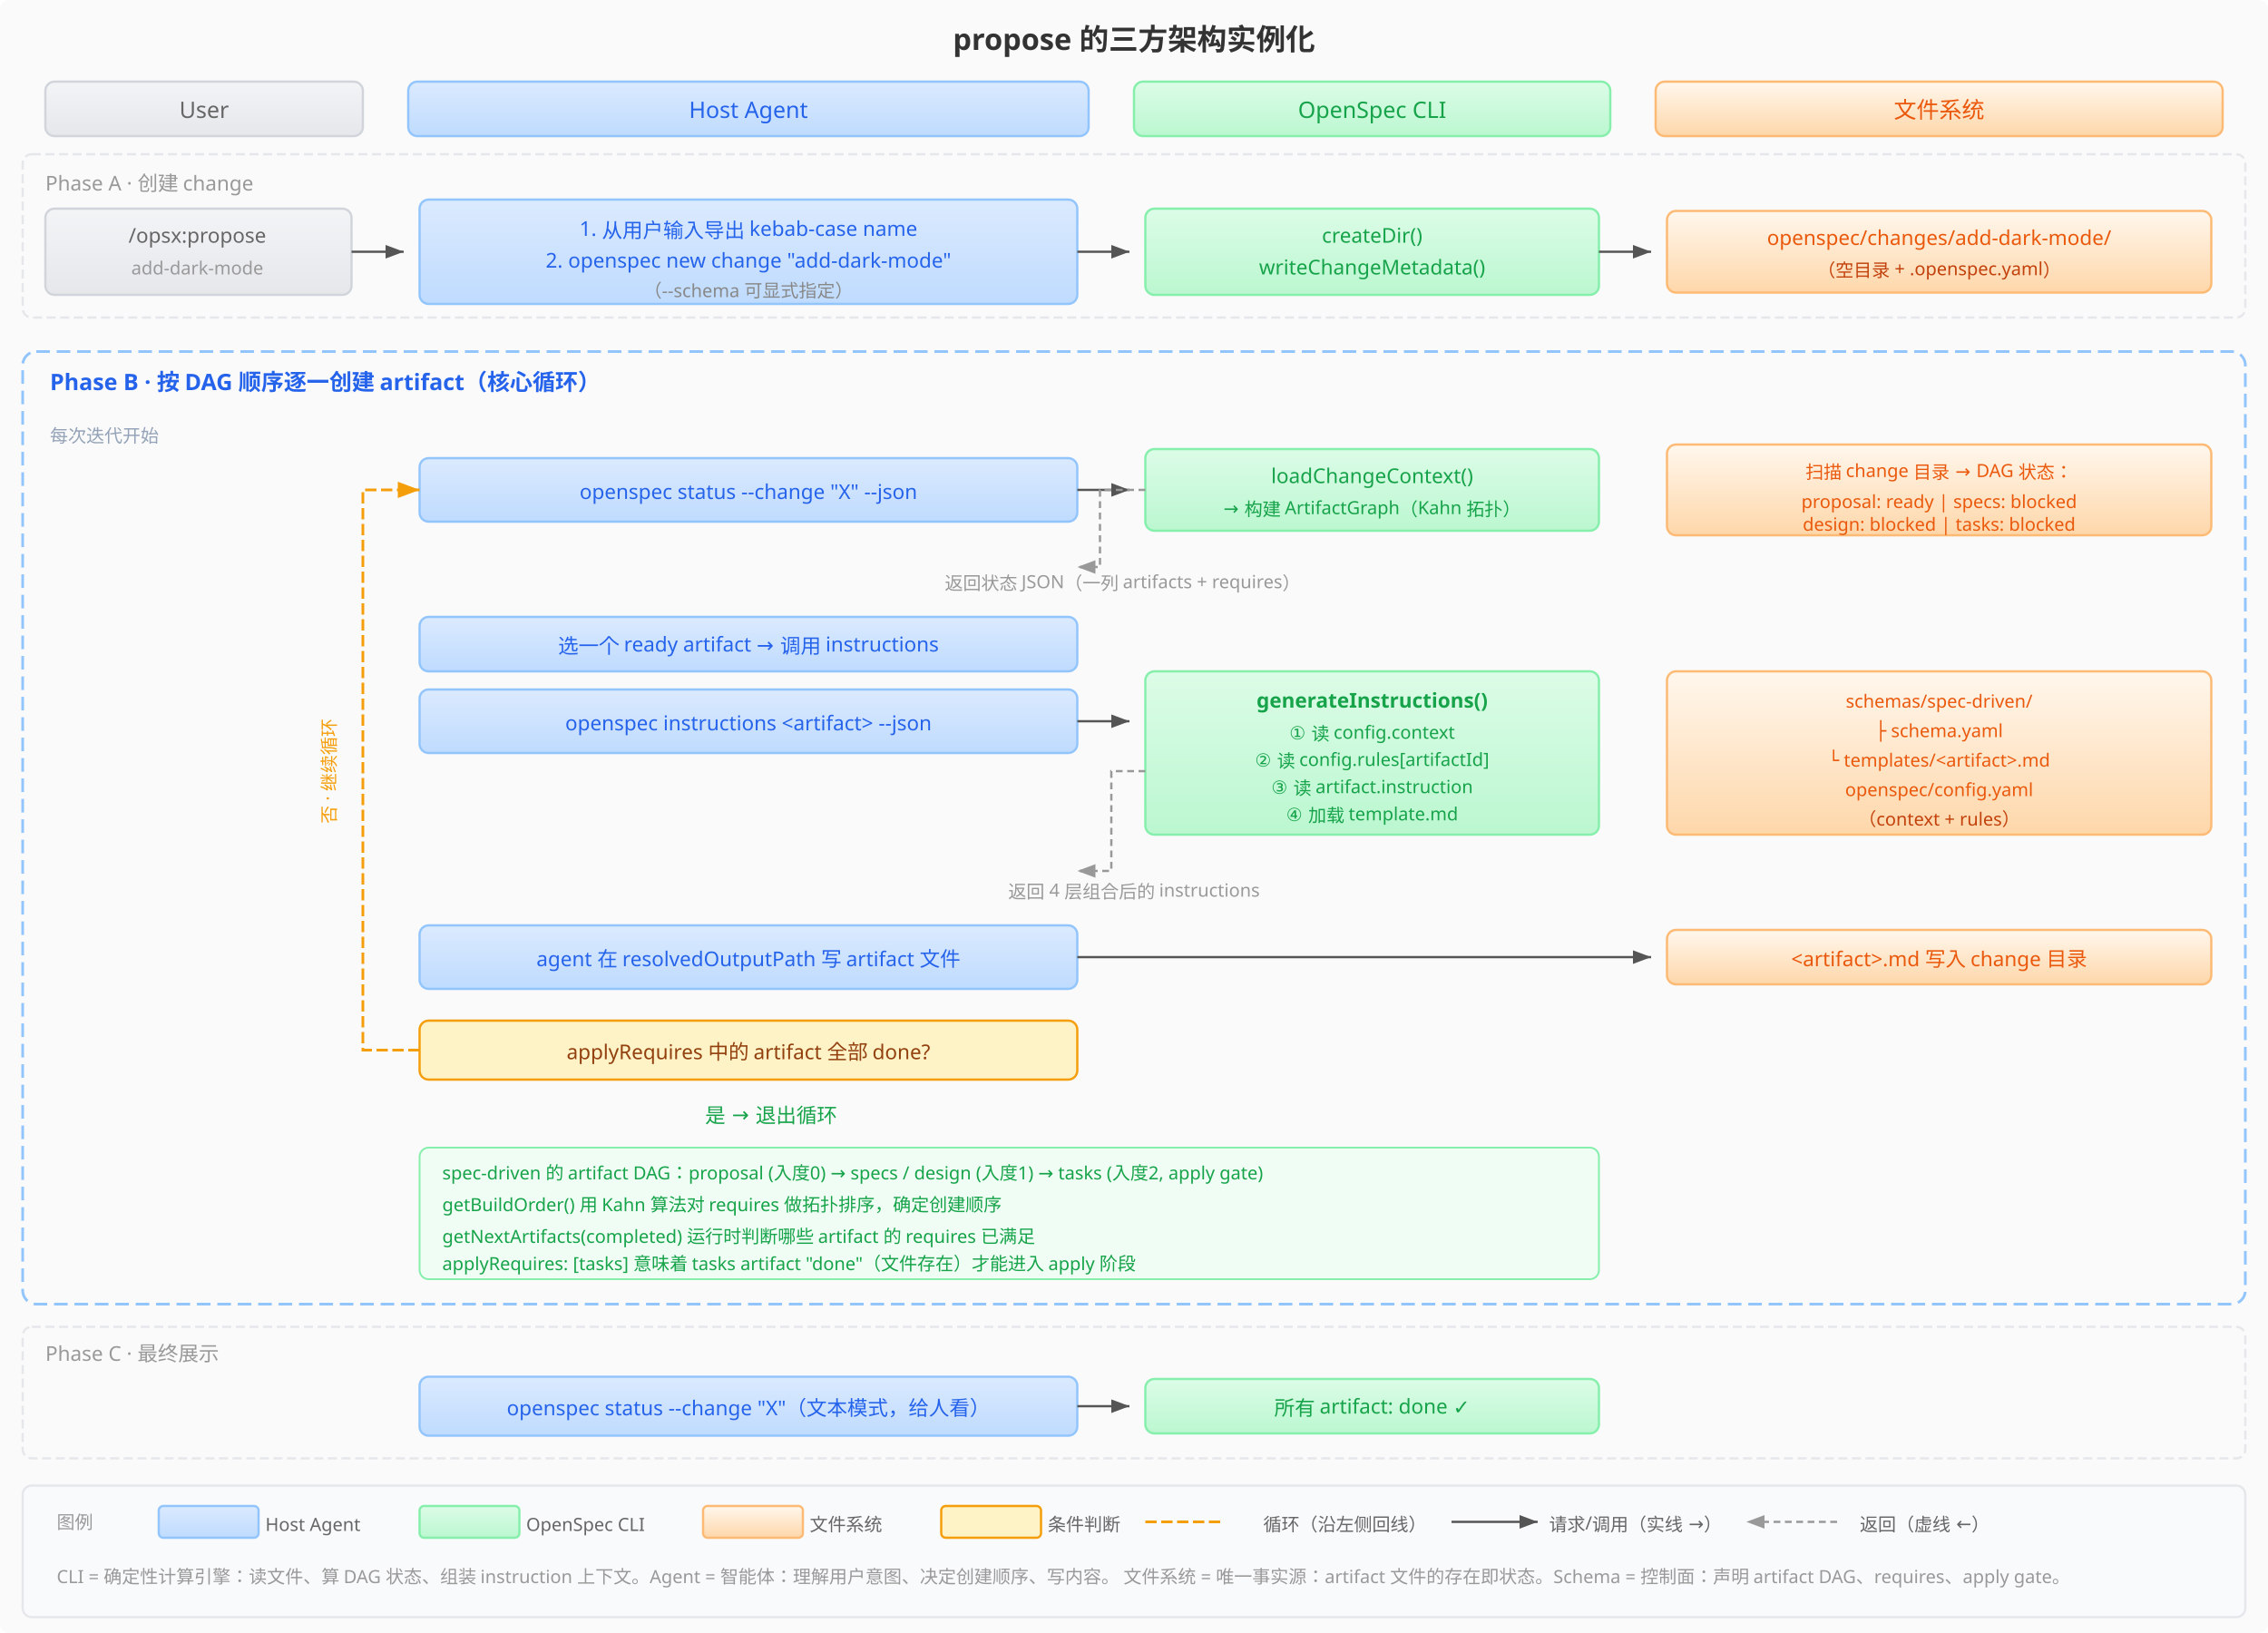
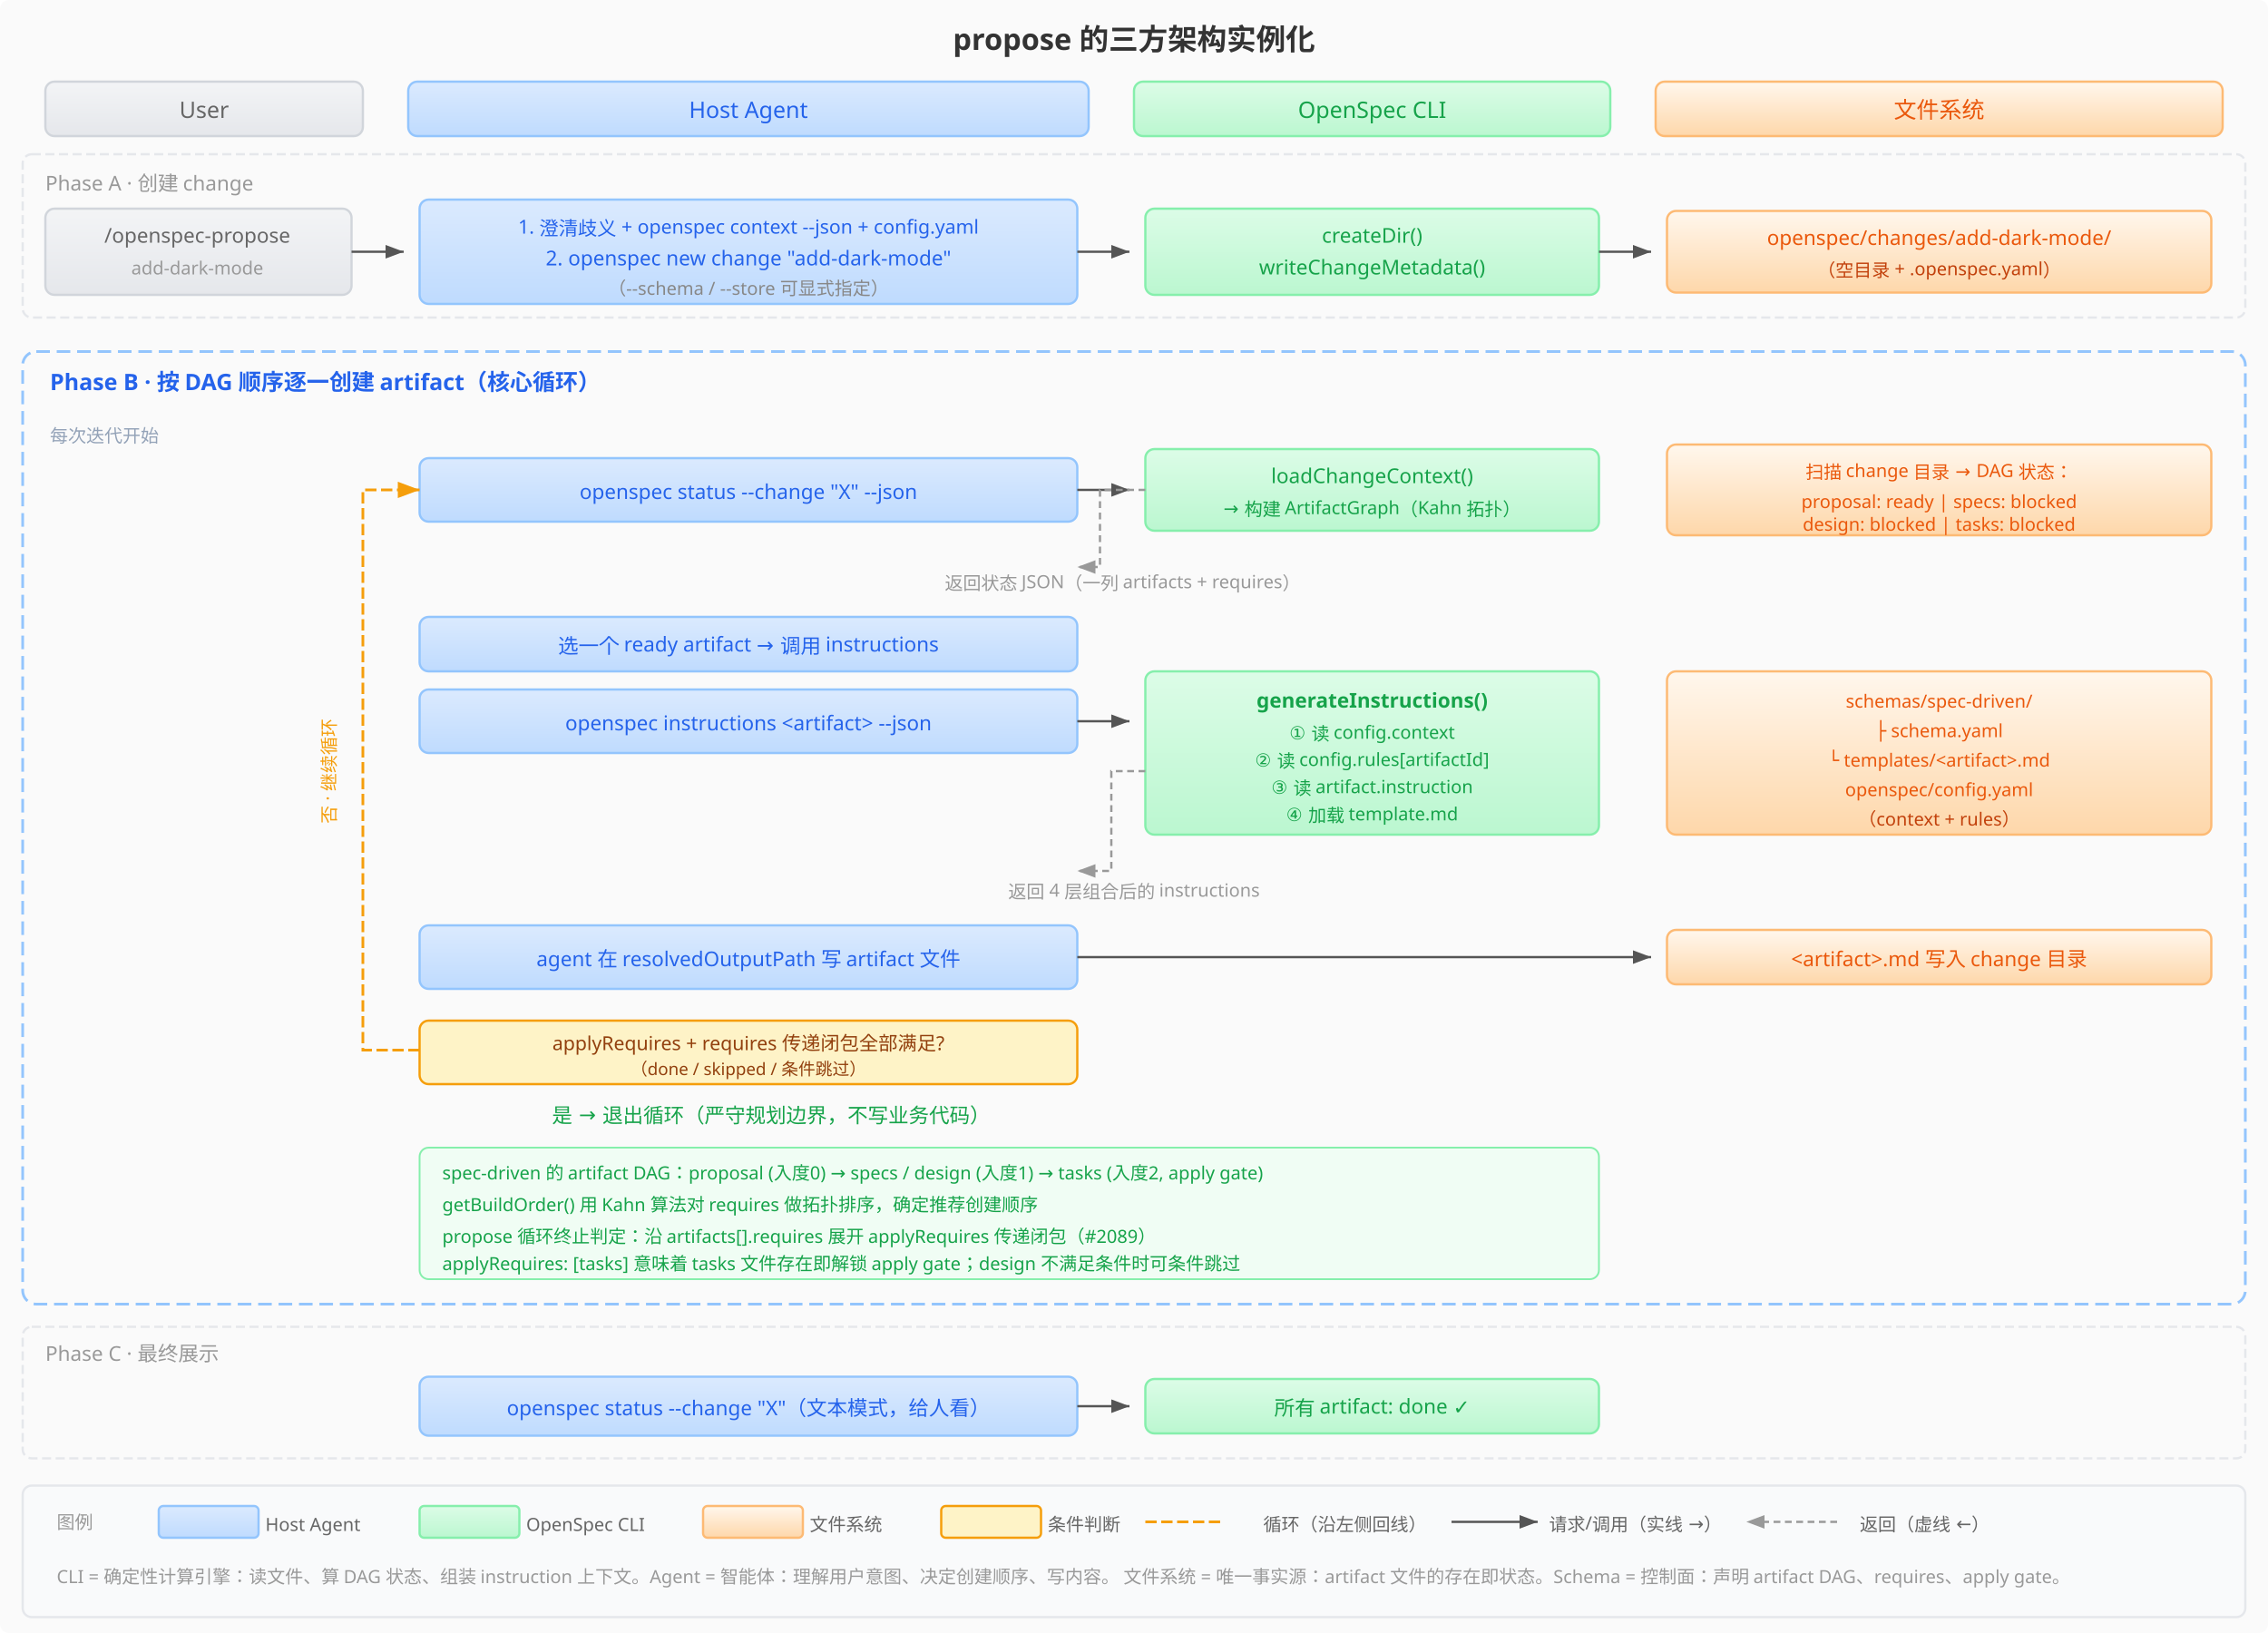
<svg xmlns="http://www.w3.org/2000/svg" viewBox="0 0 1000 720" font-family="sans-serif" font-size="11">
  <defs>
    <marker id="arrowR" markerWidth="8" markerHeight="6" refX="8" refY="3" orient="auto">
      <path d="M0,0 L8,3 L0,6 Z" fill="#555" />
    </marker>
    <marker id="arrowL" markerWidth="8" markerHeight="6" refX="8" refY="3" orient="auto">
      <path d="M0,0 L8,3 L0,6 Z" fill="#999" />
    </marker>
    <marker id="arrowLoop" markerWidth="8" markerHeight="6" refX="8" refY="3" orient="auto">
      <path d="M0,0 L8,3 L0,6 Z" fill="#f59e0b" />
    </marker>
    <linearGradient id="agentGrad" x1="0" y1="0" x2="0" y2="1">
      <stop offset="0%" stop-color="#dbeafe" />
      <stop offset="100%" stop-color="#bfdbfe" />
    </linearGradient>
    <linearGradient id="cliGrad" x1="0" y1="0" x2="0" y2="1">
      <stop offset="0%" stop-color="#dcfce7" />
      <stop offset="100%" stop-color="#bbf7d0" />
    </linearGradient>
    <linearGradient id="fsGrad" x1="0" y1="0" x2="0" y2="1">
      <stop offset="0%" stop-color="#fff7ed" />
      <stop offset="100%" stop-color="#fed7aa" />
    </linearGradient>
    <linearGradient id="userGrad" x1="0" y1="0" x2="0" y2="1">
      <stop offset="0%" stop-color="#f3f4f6" />
      <stop offset="100%" stop-color="#e5e7eb" />
    </linearGradient>
  </defs>
  <rect width="1000" height="720" fill="#fafafa" rx="4" />
  <text x="500" y="22" text-anchor="middle" font-size="13" font-weight="bold" fill="#333">propose 的三方架构实例化</text>
  <rect x="20" y="36" width="140" height="24" rx="4" fill="url(#userGrad)" stroke="#d1d5db" />
  <text x="90" y="52" text-anchor="middle" font-size="10" fill="#666">User</text>
  <rect x="180" y="36" width="300" height="24" rx="4" fill="url(#agentGrad)" stroke="#93c5fd" />
  <text x="330" y="52" text-anchor="middle" font-size="10" fill="#2563eb">Host Agent</text>
  <rect x="500" y="36" width="210" height="24" rx="4" fill="url(#cliGrad)" stroke="#86efac" />
  <text x="605" y="52" text-anchor="middle" font-size="10" fill="#16a34a">OpenSpec CLI</text>
  <rect x="730" y="36" width="250" height="24" rx="4" fill="url(#fsGrad)" stroke="#fdba74" />
  <text x="855" y="52" text-anchor="middle" font-size="10" fill="#ea580c">文件系统</text>
  <rect x="10" y="68" width="980" height="72" rx="4" fill="none" stroke="#e5e7eb" stroke-dasharray="4,2" />
  <text x="20" y="84" font-size="9" fill="#999">Phase A · 创建 change</text>
  <rect x="20" y="92" width="135" height="38" rx="4" fill="url(#userGrad)" stroke="#d1d5db" />
-   <text x="87" y="107" text-anchor="middle" font-size="9" fill="#666">/opsx:propose</text>
+   <text x="87" y="107" text-anchor="middle" font-size="9" fill="#666">/openspec-propose</text>
  <text x="87" y="121" text-anchor="middle" font-size="8" fill="#999">add-dark-mode</text>
  <line x1="155" y1="111" x2="178" y2="111" stroke="#555" marker-end="url(#arrowR)" />
  <rect x="185" y="88" width="290" height="46" rx="4" fill="url(#agentGrad)" stroke="#93c5fd" />
-   <text x="330" y="104" text-anchor="middle" font-size="9" fill="#2563eb">1. 从用户输入导出 kebab-case name</text>
-   <text x="330" y="118" text-anchor="middle" font-size="9" fill="#2563eb">2. openspec new change "add-dark-mode"</text>
-   <text x="330" y="131" text-anchor="middle" font-size="8" fill="#888">（--schema 可显式指定）</text>
+   <text x="330" y="103" text-anchor="middle" font-size="8.5" fill="#2563eb">1. 澄清歧义 + openspec context --json + config.yaml</text>
+   <text x="330" y="117" text-anchor="middle" font-size="9" fill="#2563eb">2. openspec new change "add-dark-mode"</text>
+   <text x="330" y="130" text-anchor="middle" font-size="8" fill="#888">（--schema / --store 可显式指定）</text>
  <line x1="475" y1="111" x2="498" y2="111" stroke="#555" marker-end="url(#arrowR)" />
  <rect x="505" y="92" width="200" height="38" rx="4" fill="url(#cliGrad)" stroke="#86efac" />
  <text x="605" y="107" text-anchor="middle" font-size="9" fill="#16a34a">createDir()</text>
  <text x="605" y="121" text-anchor="middle" font-size="9" fill="#16a34a">writeChangeMetadata()</text>
  <line x1="705" y1="111" x2="728" y2="111" stroke="#555" marker-end="url(#arrowR)" />
  <rect x="735" y="93" width="240" height="36" rx="4" fill="url(#fsGrad)" stroke="#fdba74" />
  <text x="855" y="108" text-anchor="middle" font-size="9" fill="#ea580c">openspec/changes/add-dark-mode/</text>
  <text x="855" y="122" text-anchor="middle" font-size="8" fill="#c2410c">（空目录 + .openspec.yaml）</text>
  <rect x="10" y="155" width="980" height="420" rx="6" fill="none" stroke="#93c5fd" stroke-width="1.2" stroke-dasharray="6,3" />
  <text x="22" y="172" font-size="10" fill="#2563eb" font-weight="bold">Phase B · 按 DAG 顺序逐一创建 artifact（核心循环）</text>
  <text x="22" y="195" font-size="8" fill="#94a3b8">每次迭代开始</text>
  <rect x="185" y="202" width="290" height="28" rx="4" fill="url(#agentGrad)" stroke="#93c5fd" />
  <text x="330" y="220" text-anchor="middle" font-size="9" fill="#2563eb">openspec status --change "X" --json</text>
  <line x1="475" y1="216" x2="498" y2="216" stroke="#555" marker-end="url(#arrowR)" />
  <rect x="505" y="198" width="200" height="36" rx="4" fill="url(#cliGrad)" stroke="#86efac" />
  <text x="605" y="213" text-anchor="middle" font-size="9" fill="#16a34a">loadChangeContext()</text>
  <text x="605" y="227" text-anchor="middle" font-size="8" fill="#16a34a">→ 构建 ArtifactGraph（Kahn 拓扑）</text>
  <rect x="735" y="196" width="240" height="40" rx="4" fill="url(#fsGrad)" stroke="#fdba74" />
  <text x="855" y="211" text-anchor="middle" font-size="8" fill="#ea580c">扫描 change 目录 → DAG 状态：</text>
  <text x="855" y="224" text-anchor="middle" font-size="8" fill="#ea580c">proposal: ready  |  specs: blocked</text>
  <text x="855" y="234" text-anchor="middle" font-size="8" fill="#ea580c">design: blocked  |  tasks: blocked</text>
  <path d="M505,216 L485,216 L485,250 L475,250" stroke="#999" fill="none" stroke-dasharray="3,2" marker-end="url(#arrowL)" />
  <text x="495" y="260" text-anchor="middle" font-size="8" fill="#999">返回状态 JSON（一列 artifacts + requires）</text>
  <rect x="185" y="272" width="290" height="24" rx="4" fill="url(#agentGrad)" stroke="#93c5fd" />
  <text x="330" y="288" text-anchor="middle" font-size="9" fill="#2563eb">选一个 ready artifact → 调用 instructions</text>
  <rect x="185" y="304" width="290" height="28" rx="4" fill="url(#agentGrad)" stroke="#93c5fd" />
  <text x="330" y="322" text-anchor="middle" font-size="9" fill="#2563eb">openspec instructions &lt;artifact&gt; --json</text>
  <line x1="475" y1="318" x2="498" y2="318" stroke="#555" marker-end="url(#arrowR)" />
  <rect x="505" y="296" width="200" height="72" rx="4" fill="url(#cliGrad)" stroke="#86efac" />
  <text x="605" y="312" text-anchor="middle" font-size="9" fill="#16a34a" font-weight="bold">generateInstructions()</text>
  <text x="605" y="326" text-anchor="middle" font-size="8" fill="#16a34a">① 读 config.context</text>
  <text x="605" y="338" text-anchor="middle" font-size="8" fill="#16a34a">② 读 config.rules[artifactId]</text>
  <text x="605" y="350" text-anchor="middle" font-size="8" fill="#16a34a">③ 读 artifact.instruction</text>
  <text x="605" y="362" text-anchor="middle" font-size="8" fill="#16a34a">④ 加载 template.md</text>
  <rect x="735" y="296" width="240" height="72" rx="4" fill="url(#fsGrad)" stroke="#fdba74" />
  <text x="855" y="312" text-anchor="middle" font-size="8" fill="#ea580c">schemas/spec-driven/</text>
  <text x="855" y="325" text-anchor="middle" font-size="8" fill="#ea580c">├ schema.yaml</text>
  <text x="855" y="338" text-anchor="middle" font-size="8" fill="#ea580c">└ templates/&lt;artifact&gt;.md</text>
  <text x="855" y="351" text-anchor="middle" font-size="8" fill="#ea580c">openspec/config.yaml</text>
  <text x="855" y="364" text-anchor="middle" font-size="8" fill="#c2410c">（context + rules）</text>
  <path d="M505,340 L490,340 L490,384 L475,384" stroke="#999" fill="none" stroke-dasharray="3,2" marker-end="url(#arrowL)" />
  <text x="500" y="396" text-anchor="middle" font-size="8" fill="#999">返回 4 层组合后的 instructions</text>
  <rect x="185" y="408" width="290" height="28" rx="4" fill="url(#agentGrad)" stroke="#93c5fd" />
  <text x="330" y="426" text-anchor="middle" font-size="9" fill="#2563eb">agent 在 resolvedOutputPath 写 artifact 文件</text>
  <line x1="475" y1="422" x2="728" y2="422" stroke="#555" marker-end="url(#arrowR)" />
  <rect x="735" y="410" width="240" height="24" rx="4" fill="url(#fsGrad)" stroke="#fdba74" />
  <text x="855" y="426" text-anchor="middle" font-size="9" fill="#ea580c">&lt;artifact&gt;.md 写入 change 目录</text>
-   <rect x="185" y="450" width="290" height="26" rx="4" fill="#fef3c7" stroke="#f59e0b" />
-   <text x="330" y="467" text-anchor="middle" font-size="9" fill="#92400e">applyRequires 中的 artifact 全部 done?</text>
+   <rect x="185" y="450" width="290" height="28" rx="4" fill="#fef3c7" stroke="#f59e0b" />
+   <text x="330" y="463" text-anchor="middle" font-size="8.5" fill="#92400e">applyRequires + requires 传递闭包全部满足?</text>
+   <text x="330" y="474" text-anchor="middle" font-size="7.5" fill="#92400e">（done / skipped / 条件跳过）</text>
  <path d="M185,463 L160,463 L160,216 L185,216" stroke="#f59e0b" fill="none" stroke-width="1.2" stroke-dasharray="5,2" marker-end="url(#arrowLoop)" />
  <text x="148" y="340" text-anchor="middle" font-size="8" fill="#f59e0b" transform="rotate(-90,148,340)">否 · 继续循环</text>
-   <text x="340" y="495" text-anchor="middle" font-size="9" fill="#16a34a">是 → 退出循环</text>
+   <text x="340" y="495" text-anchor="middle" font-size="9" fill="#16a34a">是 → 退出循环（严守规划边界，不写业务代码）</text>
  <rect x="185" y="506" width="520" height="58" rx="4" fill="#f0fdf4" stroke="#86efac" stroke-width="0.8" />
  <text x="195" y="520" font-size="8" fill="#16a34a">spec-driven 的 artifact DAG：proposal (入度0) → specs / design (入度1) → tasks (入度2, apply gate)</text>
-   <text x="195" y="534" font-size="8" fill="#16a34a">getBuildOrder() 用 Kahn 算法对 requires 做拓扑排序，确定创建顺序</text>
-   <text x="195" y="548" font-size="8" fill="#16a34a">getNextArtifacts(completed) 运行时判断哪些 artifact 的 requires 已满足</text>
-   <text x="195" y="560" font-size="8" fill="#16a34a">applyRequires: [tasks] 意味着 tasks artifact "done"（文件存在）才能进入 apply 阶段</text>
+   <text x="195" y="534" font-size="8" fill="#16a34a">getBuildOrder() 用 Kahn 算法对 requires 做拓扑排序，确定推荐创建顺序</text>
+   <text x="195" y="548" font-size="8" fill="#16a34a">propose 循环终止判定：沿 artifacts[].requires 展开 applyRequires 传递闭包（#2089）</text>
+   <text x="195" y="560" font-size="8" fill="#16a34a">applyRequires: [tasks] 意味着 tasks 文件存在即解锁 apply gate；design 不满足条件时可条件跳过</text>
  <rect x="10" y="585" width="980" height="58" rx="4" fill="none" stroke="#e5e7eb" stroke-dasharray="4,2" />
  <text x="20" y="600" font-size="9" fill="#999">Phase C · 最终展示</text>
  <rect x="185" y="607" width="290" height="26" rx="4" fill="url(#agentGrad)" stroke="#93c5fd" />
  <text x="330" y="624" text-anchor="middle" font-size="9" fill="#2563eb">openspec status --change "X"（文本模式，给人看）</text>
  <line x1="475" y1="620" x2="498" y2="620" stroke="#555" marker-end="url(#arrowR)" />
  <rect x="505" y="608" width="200" height="24" rx="4" fill="url(#cliGrad)" stroke="#86efac" />
  <text x="605" y="624" text-anchor="middle" font-size="9" fill="#16a34a">所有 artifact: done ✓</text>
  <rect x="10" y="655" width="980" height="58" rx="4" fill="#f9fafb" stroke="#e5e7eb" />
  <text x="25" y="674" font-size="8" fill="#999">图例</text>
  <rect x="70" y="664" width="44" height="14" rx="2" fill="url(#agentGrad)" stroke="#93c5fd" />
  <text x="117" y="675" font-size="8" fill="#666">Host Agent</text>
  <rect x="185" y="664" width="44" height="14" rx="2" fill="url(#cliGrad)" stroke="#86efac" />
  <text x="232" y="675" font-size="8" fill="#666">OpenSpec CLI</text>
  <rect x="310" y="664" width="44" height="14" rx="2" fill="url(#fsGrad)" stroke="#fdba74" />
  <text x="357" y="675" font-size="8" fill="#666">文件系统</text>
  <rect x="415" y="664" width="44" height="14" rx="2" fill="#fef3c7" stroke="#f59e0b" />
  <text x="462" y="675" font-size="8" fill="#666">条件判断</text>
  <path d="M505,671 L540,671" stroke="#f59e0b" stroke-dasharray="5,2" stroke-width="1.2" />
  <text x="557" y="675" font-size="8" fill="#666">循环（沿左侧回线）</text>
  <line x1="640" y1="671" x2="678" y2="671" stroke="#555" marker-end="url(#arrowR)" />
  <text x="683" y="675" font-size="8" fill="#666">请求/调用（实线 →）</text>
  <line x1="810" y1="671" x2="770" y2="671" stroke="#999" stroke-dasharray="3,2" marker-end="url(#arrowL)" />
  <text x="820" y="675" font-size="8" fill="#666">返回（虚线 ←）</text>
  <text x="25" y="698" font-size="8" fill="#999">
    CLI = 确定性计算引擎：读文件、算 DAG 状态、组装 instruction 上下文。Agent = 智能体：理解用户意图、决定创建顺序、写内容。
    文件系统 = 唯一事实源：artifact 文件的存在即状态。Schema = 控制面：声明 artifact DAG、requires、apply gate。
  </text>
</svg>
